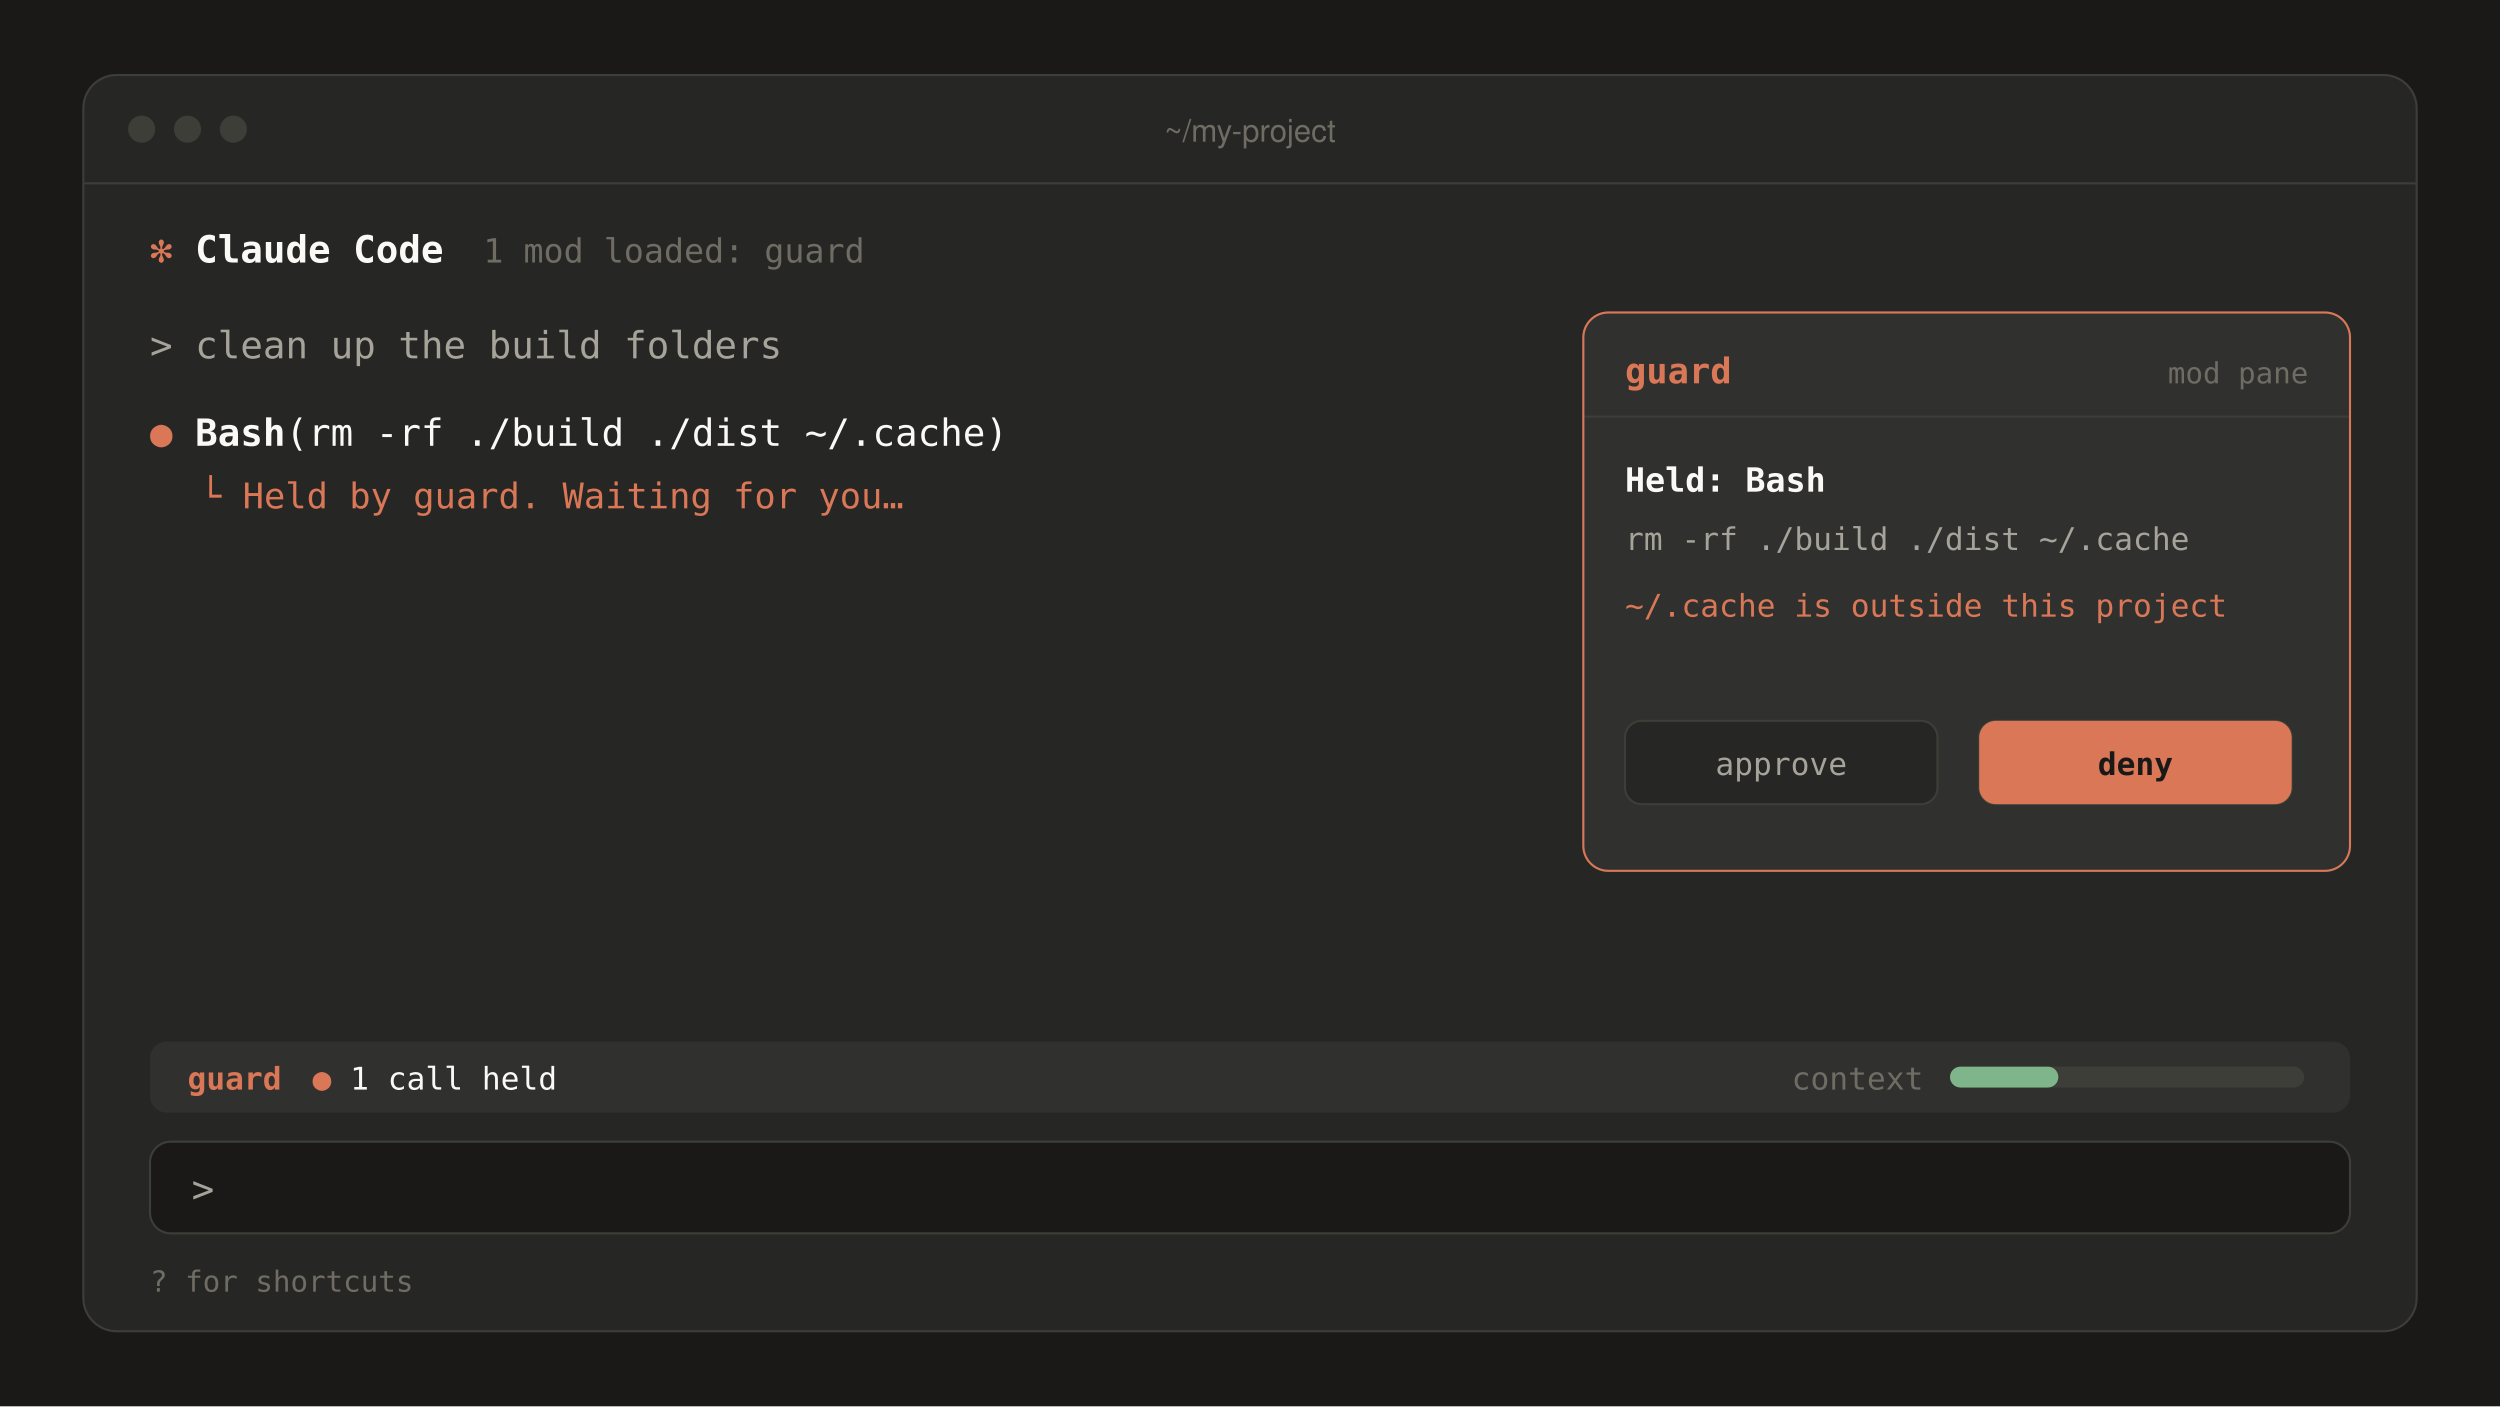
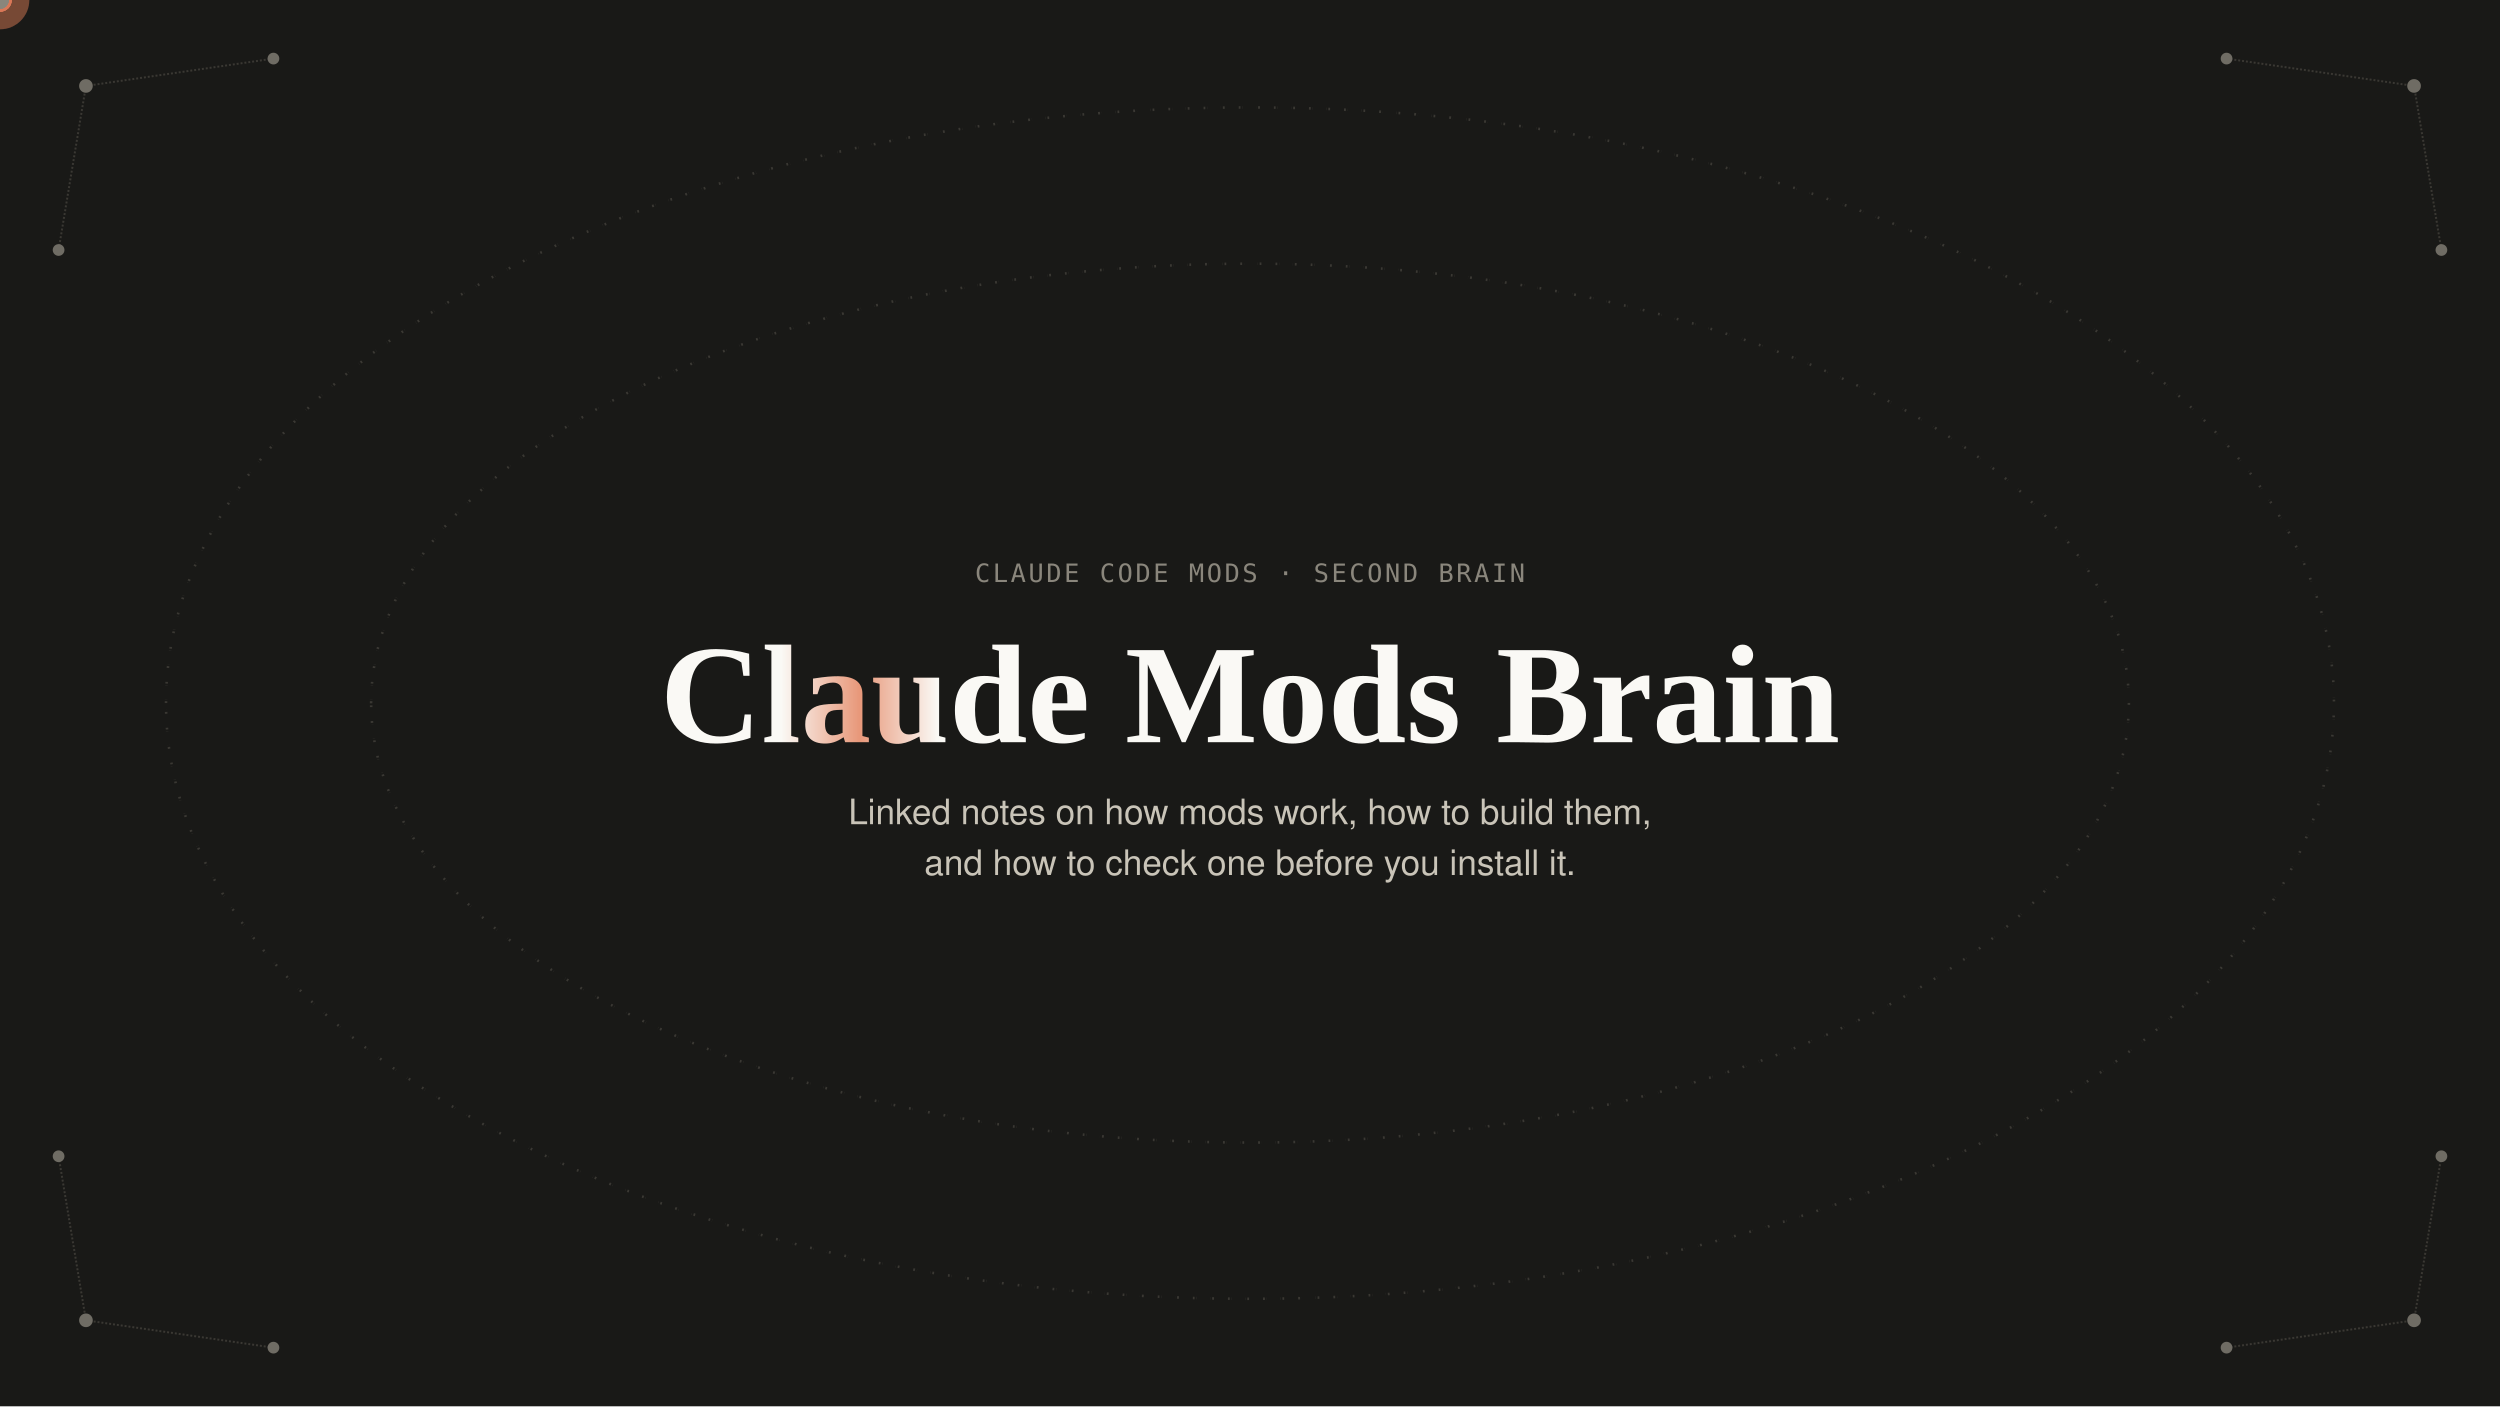
- <svg xmlns="http://www.w3.org/2000/svg" viewBox="0 0 1200 675" width="1200" height="675" role="img" aria-labelledby="ht hd">
+ <svg xmlns="http://www.w3.org/2000/svg" xmlns:xlink="http://www.w3.org/1999/xlink" viewBox="0 0 1280 720" width="1280" height="720" role="img" aria-labelledby="ht hd">
  <style>
- @keyframes ke2 { 0% { transform: translateX(0); } 3.750% { transform: translateX(0); animation-timing-function: steps(26, end); } 15.000% { transform: translateX(304.8px); } 100% { transform: translateX(304.8px); } }
- #e2 { animation: ke2 16.0s linear infinite; }
- @keyframes ke1 { 0% { opacity: 0; } 3.688% { opacity: 0; } 3.750% { opacity: 1; } 17.438% { opacity: 1; } 17.500% { opacity: 0; } 100% { opacity: 0; } }
- #e1 { opacity: 0; animation: ke1 16.0s linear infinite; }
- @keyframes ke3 { 0% { opacity: 0; } 17.500% { opacity: 0; } 19.062% { opacity: 1; } 95.938% { opacity: 1; } 97.500% { opacity: 0; } 100% { opacity: 0; } }
- #e3 { opacity: 1; animation: ke3 16.0s linear infinite; }
- @keyframes ke4 { 0% { opacity: 0; } 18.750% { opacity: 0; } 20.312% { opacity: 1; } 23.438% { opacity: 1; } 25.000% { opacity: 0; } 100% { opacity: 0; } }
- #e4 { opacity: 0; animation: ke4 16.0s linear infinite; }
- @keyframes ke5 { 0% { opacity: 0; } 25.000% { opacity: 0; } 26.562% { opacity: 1; } 95.938% { opacity: 1; } 97.500% { opacity: 0; } 100% { opacity: 0; } }
- #e5 { opacity: 1; animation: ke5 16.0s linear infinite; }
- @keyframes ke6 { 0% { opacity: 0; } 28.750% { opacity: 0; } 30.312% { opacity: 1; } 42.188% { opacity: 1; } 43.750% { opacity: 0; } 100% { opacity: 0; } }
- #e6 { opacity: 1; animation: ke6 16.0s linear infinite; }
- @keyframes ke7 { 0% { opacity: 0; } 43.750% { opacity: 0; } 45.312% { opacity: 1; } 95.938% { opacity: 1; } 97.500% { opacity: 0; } 100% { opacity: 0; } }
- #e7 { opacity: 0; animation: ke7 16.0s linear infinite; }
- @keyframes ke8 { 0% { opacity: 0; } 50.000% { opacity: 0; } 51.562% { opacity: 1; } 95.938% { opacity: 1; } 97.500% { opacity: 0; } 100% { opacity: 0; } }
- #e8 { opacity: 0; animation: ke8 16.0s linear infinite; }
- @keyframes ke9 { 0% { opacity: 0; } 57.500% { opacity: 0; } 59.062% { opacity: 1; } 95.938% { opacity: 1; } 97.500% { opacity: 0; } 100% { opacity: 0; } }
- #e9 { opacity: 0; animation: ke9 16.0s linear infinite; }
- @keyframes ke10 { 0% { opacity: 0; } 62.500% { opacity: 0; } 64.062% { opacity: 1; } 95.938% { opacity: 1; } 97.500% { opacity: 0; } 100% { opacity: 0; } }
- #e10 { opacity: 0; animation: ke10 16.0s linear infinite; }
- @keyframes ke11 { 0% { opacity: 0; } 28.750% { opacity: 0; } 30.312% { opacity: 1; } 95.938% { opacity: 1; } 97.500% { opacity: 0; } 100% { opacity: 0; } }
- #e11 { opacity: 1; animation: ke11 16.0s linear infinite; }
- @keyframes ke12 { 0% { opacity: 0; } 28.750% { opacity: 0; } 30.312% { opacity: 1; } 44.688% { opacity: 1; } 46.250% { opacity: 0; } 100% { opacity: 0; } }
- #e12 { opacity: 1; animation: ke12 16.0s linear infinite; }
- @keyframes ke13 { 0% { opacity: 0; } 38.750% { opacity: 0; } 40.312% { opacity: 1; } 44.688% { opacity: 1; } 46.250% { opacity: 0; } 100% { opacity: 0; } }
- #e13 { opacity: 1; animation: ke13 16.0s linear infinite; }
- @keyframes ke14 { 0% { opacity: 0; } 46.250% { opacity: 0; } 47.812% { opacity: 1; } 95.938% { opacity: 1; } 97.500% { opacity: 0; } 100% { opacity: 0; } }
- #e14 { opacity: 0; animation: ke14 16.0s linear infinite; }
- @keyframes ke15 { 0% { opacity: 0; } 62.500% { opacity: 0; } 64.062% { opacity: 1; } 95.938% { opacity: 1; } 97.500% { opacity: 0; } 100% { opacity: 0; } }
- #e15 { opacity: 0; animation: ke15 16.0s linear infinite; }
- @keyframes ke16 { 0% { opacity: 0; } 0.000% { opacity: 0; } 1.562% { opacity: 1; } 27.187% { opacity: 1; } 28.750% { opacity: 0; } 100% { opacity: 0; } }
- #e16 { opacity: 0; animation: ke16 16.0s linear infinite; }
- @keyframes ke17 { 0% { opacity: 0; } 28.750% { opacity: 0; } 30.312% { opacity: 1; } 42.188% { opacity: 1; } 43.750% { opacity: 0; } 100% { opacity: 0; } }
- #e17 { opacity: 1; animation: ke17 16.0s linear infinite; }
- @keyframes ke18 { 0% { opacity: 0; } 43.750% { opacity: 0; } 45.312% { opacity: 1; } 60.938% { opacity: 1; } 62.500% { opacity: 0; } 100% { opacity: 0; } }
- #e18 { opacity: 0; animation: ke18 16.0s linear infinite; }
- @keyframes ke19 { 0% { opacity: 0; } 62.500% { opacity: 0; } 64.062% { opacity: 1; } 95.938% { opacity: 1; } 97.500% { opacity: 0; } 100% { opacity: 0; } }
- #e19 { opacity: 0; animation: ke19 16.0s linear infinite; }
- @keyframes ke20 { 0% { opacity: 0; } 0.000% { opacity: 0; } 1.562% { opacity: 1; } 23.438% { opacity: 1; } 25.000% { opacity: 0; } 100% { opacity: 0; } }
- #e20 { opacity: 0; animation: ke20 16.0s linear infinite; }
- @keyframes ke21 { 0% { opacity: 0; } 25.000% { opacity: 0; } 26.562% { opacity: 1; } 55.937% { opacity: 1; } 57.500% { opacity: 0; } 100% { opacity: 0; } }
- #e21 { opacity: 1; animation: ke21 16.0s linear infinite; }
- @keyframes ke22 { 0% { opacity: 0; } 57.500% { opacity: 0; } 59.062% { opacity: 1; } 98.438% { opacity: 1; } 100.000% { opacity: 0; } 100% { opacity: 0; } }
- #e22 { opacity: 0; animation: ke22 16.0s linear infinite; }
- @media (prefers-reduced-motion: reduce) { * { animation: none !important; } }
- </style>
-   <rect width="1200" height="675" fill="#1a1918" />
-   <rect x="40" y="36" width="1120" height="603" rx="16" fill="#262624" stroke="#3e3e38" />
-   <circle cx="68" cy="62" r="6.5" fill="#3e3e38" />
-   <circle cx="90" cy="62" r="6.5" fill="#3e3e38" />
-   <circle cx="112" cy="62" r="6.5" fill="#3e3e38" />
-   <text x="600" y="68" font-family="-apple-system, 'Segoe UI', Helvetica, Arial, sans-serif" font-size="15" font-weight="400" fill="#6f6c64" text-anchor="middle">~/my-project</text>
-   <line x1="40" y1="88" x2="1160" y2="88" stroke="#3e3e38" />
-   <text x="72" y="126" font-family="ui-monospace, 'SF Mono', Menlo, Consolas, 'DejaVu Sans Mono', monospace" font-size="18" font-weight="600" fill="#faf9f5" text-anchor="start">
-     <tspan fill="#d97757">✻</tspan> Claude Code</text>
-   <text x="232" y="126" font-family="ui-monospace, 'SF Mono', Menlo, Consolas, 'DejaVu Sans Mono', monospace" font-size="16" font-weight="400" fill="#6f6c64" text-anchor="start">1 mod loaded: guard</text>
-   <rect x="72" y="548" width="1056" height="44" rx="10" fill="#1a1918" stroke="#3e3e38" />
-   <text x="92" y="577" font-family="ui-monospace, 'SF Mono', Menlo, Consolas, 'DejaVu Sans Mono', monospace" font-size="18" font-weight="400" fill="#a6a39a" text-anchor="start">&gt;</text>
-   <text x="72" y="620" font-family="ui-monospace, 'SF Mono', Menlo, Consolas, 'DejaVu Sans Mono', monospace" font-size="14" font-weight="400" fill="#6f6c64" text-anchor="start">? for shortcuts</text>
-   <rect x="72" y="500" width="1056" height="34" rx="8" fill="#30302e" />
-   <text x="90" y="523" font-family="ui-monospace, 'SF Mono', Menlo, Consolas, 'DejaVu Sans Mono', monospace" font-size="15" font-weight="700" fill="#d97757" text-anchor="start">guard</text>
-   <text x="860" y="523" font-family="ui-monospace, 'SF Mono', Menlo, Consolas, 'DejaVu Sans Mono', monospace" font-size="15" font-weight="400" fill="#6f6c64" text-anchor="start">context</text>
-   <rect x="936" y="512" width="170" height="10" rx="5" fill="#3e3e38" />
-   <g id="e1">
-     <text x="116" y="577" font-family="ui-monospace, 'SF Mono', Menlo, Consolas, 'DejaVu Sans Mono', monospace" font-size="18" fill="#faf9f5">clean up the build folders</text>
-     <rect id="e2" x="114" y="559" width="304.8" height="26" fill="#1a1918" />
+     .cm-draw { stroke-dasharray: 1; stroke-dashoffset: 0; animation: cmdraw 1.6s ease-out both; }
+     .cm-trace { stroke-dasharray: 1; stroke-dashoffset: 0; animation: cmdraw 2.4s 0.5s ease-in-out both; }
+     .cm-pop { transform-box: fill-box; transform-origin: center; animation: cmpop 0.7s ease-out both; }
+     .cm-in { animation: cmin 0.9s ease-out both; }
+     .cm-rise { animation: cmrise 1.6s 0.2s ease-out both; }
+     .cm-rise2 { animation: cmrise 1.6s 0.6s ease-out both; }
+     .cm-rise3 { animation: cmrise 1.6s 0.9s ease-out both; }
+     .cm-tw { animation: cmtw 5s ease-in-out infinite; }
+     @keyframes cmdraw { from { stroke-dashoffset: 1; } to { stroke-dashoffset: 0; } }
+     @keyframes cmpop { 0% { transform: scale(0); opacity: 0; } 70% { transform: scale(1.3); opacity: 1; } 100% { transform: scale(1); opacity: 1; } }
+     @keyframes cmin { from { opacity: 0; } to { opacity: 1; } }
+     @keyframes cmrise { from { opacity: 0; transform: translateY(12px); filter: blur(8px); } to { opacity: 1; transform: none; filter: blur(0); } }
+     @keyframes cmtw { 0%, 100% { opacity: 0.35; } 50% { opacity: 1; } }
+     @media (prefers-reduced-motion: reduce) {
+       .cm-draw, .cm-trace, .cm-pop, .cm-in, .cm-rise, .cm-rise2, .cm-rise3, .cm-tw { animation: none; }
+     }
+   </style>
+   <defs>
+     <path id="cmOuter" d="M85 360 A555 305 0 1 1 1195 360 A555 305 0 1 1 85 360 Z" />
+     <path id="cmInner" d="M190 360 A450 225 0 1 1 1090 360 A450 225 0 1 1 190 360 Z" />
+     <mask id="cmTrackMask" maskUnits="userSpaceOnUse" x="0" y="0" width="1280" height="720">
+       <path class="cm-trace" pathLength="1" d="M85 360 A555 305 0 1 1 1195 360 A555 305 0 1 1 85 360 Z" fill="none" stroke="#fff" stroke-width="12" />
+       <path class="cm-trace" pathLength="1" d="M190 360 A450 225 0 1 1 1090 360 A450 225 0 1 1 190 360 Z" fill="none" stroke="#fff" stroke-width="12" style="animation-delay: 0.8s" />
+     </mask>
+     <linearGradient id="cmShine" gradientUnits="userSpaceOnUse" x1="240" y1="0" x2="640" y2="0">
+       <stop offset="0" stop-color="#FAF9F5" />
+       <stop offset="0.4" stop-color="#FAF9F5" />
+       <stop offset="0.5" stop-color="#E8987A" />
+       <stop offset="0.6" stop-color="#FAF9F5" />
+       <stop offset="1" stop-color="#FAF9F5" />
+       <animateTransform attributeName="gradientTransform" type="translate" values="-600 0; 900 0; 900 0" keyTimes="0; 0.4; 1" dur="6s" begin="2s" repeatCount="indefinite" />
+     </linearGradient>
+   </defs>
+   <rect width="1280" height="720" fill="#191917" />
+   <g stroke="#3a3833" stroke-width="1" fill="none">
+     <path class="cm-draw" pathLength="1" d="M44 44 L140 30" />
+     <path class="cm-draw" pathLength="1" d="M44 44 L30 128" style="animation-delay: 0.2s" />
+     <path class="cm-draw" pathLength="1" d="M1236 44 L1140 30" style="animation-delay: 0.1s" />
+     <path class="cm-draw" pathLength="1" d="M1236 44 L1250 128" style="animation-delay: 0.3s" />
+     <path class="cm-draw" pathLength="1" d="M44 676 L140 690" style="animation-delay: 0.15s" />
+     <path class="cm-draw" pathLength="1" d="M44 676 L30 592" style="animation-delay: 0.35s" />
+     <path class="cm-draw" pathLength="1" d="M1236 676 L1140 690" style="animation-delay: 0.25s" />
+     <path class="cm-draw" pathLength="1" d="M1236 676 L1250 592" style="animation-delay: 0.45s" />
  </g>
-   <g id="e3">
-     <text x="72" y="172" font-family="ui-monospace, 'SF Mono', Menlo, Consolas, 'DejaVu Sans Mono', monospace" font-size="18" font-weight="400" fill="#a6a39a" text-anchor="start">&gt; clean up the build folders</text>
+   <g fill="#6f6c64">
+     <circle class="cm-pop" cx="44" cy="44" r="3.5" />
+     <circle class="cm-pop" cx="140" cy="30" r="3" style="animation-delay: 0.3s" />
+     <circle class="cm-pop" cx="30" cy="128" r="3" style="animation-delay: 0.4s" />
+     <circle class="cm-pop" cx="1236" cy="44" r="3.5" style="animation-delay: 0.2s" />
+     <circle class="cm-pop" cx="1140" cy="30" r="3" style="animation-delay: 0.4s" />
+     <circle class="cm-pop" cx="1250" cy="128" r="3" style="animation-delay: 0.5s" />
+     <circle class="cm-pop" cx="44" cy="676" r="3.5" style="animation-delay: 0.25s" />
+     <circle class="cm-pop" cx="140" cy="690" r="3" style="animation-delay: 0.45s" />
+     <circle class="cm-pop" cx="30" cy="592" r="3" style="animation-delay: 0.55s" />
+     <circle class="cm-pop" cx="1236" cy="676" r="3.5" style="animation-delay: 0.35s" />
+     <circle class="cm-pop" cx="1140" cy="690" r="3" style="animation-delay: 0.5s" />
+     <circle class="cm-pop" cx="1250" cy="592" r="3" style="animation-delay: 0.6s" />
  </g>
-   <g id="e4">
-     <text x="72" y="214" font-family="ui-monospace, 'SF Mono', Menlo, Consolas, 'DejaVu Sans Mono', monospace" font-size="18" font-weight="400" fill="#d97757" text-anchor="start">
-       <tspan fill="#d97757">✻</tspan> Thinking…</text>
+   <g mask="url(#cmTrackMask)" fill="none" stroke="#3a3833" stroke-width="1.3" stroke-dasharray="2 7">
+     <use href="#cmOuter" xlink:href="#cmOuter" />
+     <use href="#cmInner" xlink:href="#cmInner" />
  </g>
-   <g id="e5">
-     <text x="72" y="214" font-family="ui-monospace, 'SF Mono', Menlo, Consolas, 'DejaVu Sans Mono', monospace" font-size="18" font-weight="400" fill="#faf9f5" text-anchor="start">
-       <tspan fill="#d97757">●</tspan>
-       <tspan font-weight="700">Bash</tspan>(rm -rf ./build ./dist ~/.cache)</text>
+   <g font-family="'IBM Plex Mono', ui-monospace, Menlo, Consolas, monospace" font-size="13" text-anchor="middle">
+     <g class="cm-in" style="animation-delay: 2.2s">
+       <g>
+         <circle class="cm-pop" r="15" fill="#D97757" fill-opacity="0.16" style="animation-delay: 2.2s" />
+         <circle class="cm-pop" r="6" fill="#D97757" style="animation-delay: 2.2s" />
+         <text y="-18" fill="#e6e1d6">events</text>
+         <animateMotion dur="60s" repeatCount="indefinite" begin="0s">
+           <mpath href="#cmOuter" xlink:href="#cmOuter" />
+         </animateMotion>
+       </g>
+     </g>
+     <g class="cm-in" style="animation-delay: 2.4s">
+       <g>
+         <circle class="cm-pop" r="15" fill="#D97757" fill-opacity="0.16" style="animation-delay: 2.4s" />
+         <circle class="cm-pop" r="6" fill="#D97757" style="animation-delay: 2.4s" />
+         <text y="-18" fill="#e6e1d6">$ api</text>
+         <animateMotion dur="60s" repeatCount="indefinite" begin="-15s">
+           <mpath href="#cmOuter" xlink:href="#cmOuter" />
+         </animateMotion>
+       </g>
+     </g>
+     <g class="cm-in" style="animation-delay: 2.6s">
+       <g>
+         <circle class="cm-pop" r="15" fill="#D97757" fill-opacity="0.16" style="animation-delay: 2.6s" />
+         <circle class="cm-pop" r="6" fill="#D97757" style="animation-delay: 2.6s" />
+         <text y="-18" fill="#e6e1d6">safety</text>
+         <animateMotion dur="60s" repeatCount="indefinite" begin="-30s">
+           <mpath href="#cmOuter" xlink:href="#cmOuter" />
+         </animateMotion>
+       </g>
+     </g>
+     <g class="cm-in" style="animation-delay: 2.8s">
+       <g>
+         <circle class="cm-pop" r="15" fill="#D97757" fill-opacity="0.16" style="animation-delay: 2.8s" />
+         <circle class="cm-pop" r="6" fill="#D97757" style="animation-delay: 2.8s" />
+         <text y="-18" fill="#e6e1d6">catalog</text>
+         <animateMotion dur="60s" repeatCount="indefinite" begin="-45s">
+           <mpath href="#cmOuter" xlink:href="#cmOuter" />
+         </animateMotion>
+       </g>
+     </g>
+     <g class="cm-in" style="animation-delay: 3.0s">
+       <g>
+         <circle class="cm-pop" r="4.5" fill="#8a867c" style="animation-delay: 3.0s" />
+         <text y="-13" fill="#a6a39a">flows</text>
+         <animateMotion dur="60s" repeatCount="indefinite" begin="-7.5s">
+           <mpath href="#cmInner" xlink:href="#cmInner" />
+         </animateMotion>
+       </g>
+     </g>
+     <g class="cm-in" style="animation-delay: 3.15s">
+       <g>
+         <circle class="cm-pop" r="4.5" fill="#8a867c" style="animation-delay: 3.15s" />
+         <text y="-13" fill="#a6a39a">canon</text>
+         <animateMotion dur="60s" repeatCount="indefinite" begin="-22.5s">
+           <mpath href="#cmInner" xlink:href="#cmInner" />
+         </animateMotion>
+       </g>
+     </g>
+     <g class="cm-in" style="animation-delay: 3.3s">
+       <g>
+         <circle class="cm-pop" r="4.5" fill="#8a867c" style="animation-delay: 3.3s" />
+         <text y="-13" fill="#a6a39a">sources</text>
+         <animateMotion dur="60s" repeatCount="indefinite" begin="-37.5s">
+           <mpath href="#cmInner" xlink:href="#cmInner" />
+         </animateMotion>
+       </g>
+     </g>
+     <g class="cm-in" style="animation-delay: 3.45s">
+       <g>
+         <circle class="cm-pop" r="4.5" fill="#8a867c" style="animation-delay: 3.45s" />
+         <text y="-13" fill="#a6a39a">pitfalls</text>
+         <animateMotion dur="60s" repeatCount="indefinite" begin="-52.5s">
+           <mpath href="#cmInner" xlink:href="#cmInner" />
+         </animateMotion>
+       </g>
+     </g>
  </g>
-   <g id="e6">
-     <text x="96" y="244" font-family="ui-monospace, 'SF Mono', Menlo, Consolas, 'DejaVu Sans Mono', monospace" font-size="17" font-weight="400" fill="#d97757" text-anchor="start">└ Held by guard. Waiting for you…</text>
-   </g>
-   <g id="e7">
-     <text x="96" y="244" font-family="ui-monospace, 'SF Mono', Menlo, Consolas, 'DejaVu Sans Mono', monospace" font-size="17" font-weight="400" fill="#e5806f" text-anchor="start">└ Denied by guard: ~/.cache is outside this project</text>
-   </g>
-   <g id="e8">
-     <text x="72" y="294" font-family="ui-monospace, 'SF Mono', Menlo, Consolas, 'DejaVu Sans Mono', monospace" font-size="18" font-weight="400" fill="#faf9f5" text-anchor="start">
-       <tspan fill="#faf9f5">●</tspan> Understood. I will clean only the project folders.</text>
-   </g>
-   <g id="e9">
-     <text x="72" y="336" font-family="ui-monospace, 'SF Mono', Menlo, Consolas, 'DejaVu Sans Mono', monospace" font-size="18" font-weight="400" fill="#faf9f5" text-anchor="start">
-       <tspan fill="#d97757">●</tspan>
-       <tspan font-weight="700">Bash</tspan>(rm -rf ./build ./dist)</text>
-   </g>
-   <g id="e10">
-     <text x="96" y="366" font-family="ui-monospace, 'SF Mono', Menlo, Consolas, 'DejaVu Sans Mono', monospace" font-size="17" font-weight="400" fill="#7fb58a" text-anchor="start">└ Done. Removed 2 folders.</text>
-   </g>
-   <g id="e11">
-     <rect x="760" y="150" width="368" height="268" rx="12" fill="#30302e" stroke="#3e3e38" />
-     <text x="780" y="184" font-family="ui-monospace, 'SF Mono', Menlo, Consolas, 'DejaVu Sans Mono', monospace" font-size="17" font-weight="700" fill="#d97757" text-anchor="start">guard</text>
-     <text x="1108" y="184" font-family="ui-monospace, 'SF Mono', Menlo, Consolas, 'DejaVu Sans Mono', monospace" font-size="14" font-weight="400" fill="#6f6c64" text-anchor="end">mod pane</text>
-     <line x1="760" y1="200" x2="1128" y2="200" stroke="#3e3e38" />
-   </g>
-   <g id="e12">
-     <rect x="760" y="150" width="368" height="268" rx="12" fill="none" stroke="#d97757" />
-     <text x="780" y="236" font-family="ui-monospace, 'SF Mono', Menlo, Consolas, 'DejaVu Sans Mono', monospace" font-size="16" font-weight="700" fill="#faf9f5" text-anchor="start">Held: Bash</text>
-     <text x="780" y="264" font-family="ui-monospace, 'SF Mono', Menlo, Consolas, 'DejaVu Sans Mono', monospace" font-size="15" font-weight="400" fill="#a6a39a" text-anchor="start">rm -rf ./build ./dist ~/.cache</text>
-     <text x="780" y="296" font-family="ui-monospace, 'SF Mono', Menlo, Consolas, 'DejaVu Sans Mono', monospace" font-size="15" font-weight="400" fill="#d97757" text-anchor="start">~/.cache is outside this project</text>
-     <rect x="780" y="346" width="150" height="40" rx="8" fill="#262624" stroke="#3e3e38" />
-     <text x="855" y="372" font-family="ui-monospace, 'SF Mono', Menlo, Consolas, 'DejaVu Sans Mono', monospace" font-size="15" font-weight="400" fill="#a6a39a" text-anchor="middle">approve</text>
-     <rect x="950" y="346" width="150" height="40" rx="8" fill="#262624" stroke="#3e3e38" />
-     <text x="1025" y="372" font-family="ui-monospace, 'SF Mono', Menlo, Consolas, 'DejaVu Sans Mono', monospace" font-size="15" font-weight="400" fill="#faf9f5" text-anchor="middle">deny</text>
-   </g>
-   <g id="e13">
-     <rect x="950" y="346" width="150" height="40" rx="8" fill="#d97757" />
-     <text x="1025" y="372" font-family="ui-monospace, 'SF Mono', Menlo, Consolas, 'DejaVu Sans Mono', monospace" font-size="15" font-weight="700" fill="#1a1918" text-anchor="middle">deny</text>
-   </g>
-   <g id="e14">
-     <text x="780" y="236" font-family="ui-monospace, 'SF Mono', Menlo, Consolas, 'DejaVu Sans Mono', monospace" font-size="16" font-weight="700" fill="#faf9f5" text-anchor="start">Decisions</text>
-     <text x="780" y="270" font-family="ui-monospace, 'SF Mono', Menlo, Consolas, 'DejaVu Sans Mono', monospace" font-size="15" font-weight="400" fill="#a6a39a" text-anchor="start">
-       <tspan fill="#e5806f">✕ denied</tspan>  rm -rf … ~/.cache</text>
-   </g>
-   <g id="e15">
-     <text x="780" y="300" font-family="ui-monospace, 'SF Mono', Menlo, Consolas, 'DejaVu Sans Mono', monospace" font-size="15" font-weight="400" fill="#a6a39a" text-anchor="start">
-       <tspan fill="#7fb58a">✓ allowed</tspan> rm -rf ./build ./dist</text>
-   </g>
-   <g id="e16">
-     <text x="150" y="523" font-family="ui-monospace, 'SF Mono', Menlo, Consolas, 'DejaVu Sans Mono', monospace" font-size="15" font-weight="400" fill="#a6a39a" text-anchor="start">watching tool calls</text>
-   </g>
-   <g id="e17">
-     <text x="150" y="523" font-family="ui-monospace, 'SF Mono', Menlo, Consolas, 'DejaVu Sans Mono', monospace" font-size="15" font-weight="400" fill="#faf9f5" text-anchor="start">
-       <tspan fill="#d97757">●</tspan> 1 call held</text>
-   </g>
-   <g id="e18">
-     <text x="150" y="523" font-family="ui-monospace, 'SF Mono', Menlo, Consolas, 'DejaVu Sans Mono', monospace" font-size="15" font-weight="400" fill="#a6a39a" text-anchor="start">1 denied</text>
-   </g>
-   <g id="e19">
-     <text x="150" y="523" font-family="ui-monospace, 'SF Mono', Menlo, Consolas, 'DejaVu Sans Mono', monospace" font-size="15" font-weight="400" fill="#a6a39a" text-anchor="start">1 denied  ·  1 allowed</text>
-   </g>
-   <g id="e20">
-     <rect x="936" y="512" width="30" height="10" rx="5" fill="#7fb58a" />
-   </g>
-   <g id="e21">
-     <rect x="936" y="512" width="52" height="10" rx="5" fill="#7fb58a" />
-   </g>
-   <g id="e22">
-     <rect x="936" y="512" width="70" height="10" rx="5" fill="#7fb58a" />
+   <text class="cm-rise" x="640" y="298" text-anchor="middle" font-family="'IBM Plex Mono', ui-monospace, Menlo, Consolas, monospace" font-size="13" letter-spacing="1.3" fill="#8a867c">CLAUDE CODE MODS · SECOND BRAIN</text>
+   <text class="cm-rise2" x="640" y="380" text-anchor="middle" font-family="'Source Serif 4', Georgia, 'Times New Roman', serif" font-size="72" font-weight="600" fill="url(#cmShine)">Claude Mods Brain</text>
+   <g class="cm-rise3" font-family="'IBM Plex Sans', 'Segoe UI', Helvetica, Arial, sans-serif" font-size="18" fill="#c9c4b8" text-anchor="middle">
+     <text x="640" y="422">Linked notes on how mods work, how to build them,</text>
+     <text x="640" y="448">and how to check one before you install it.</text>
  </g>
</svg>
